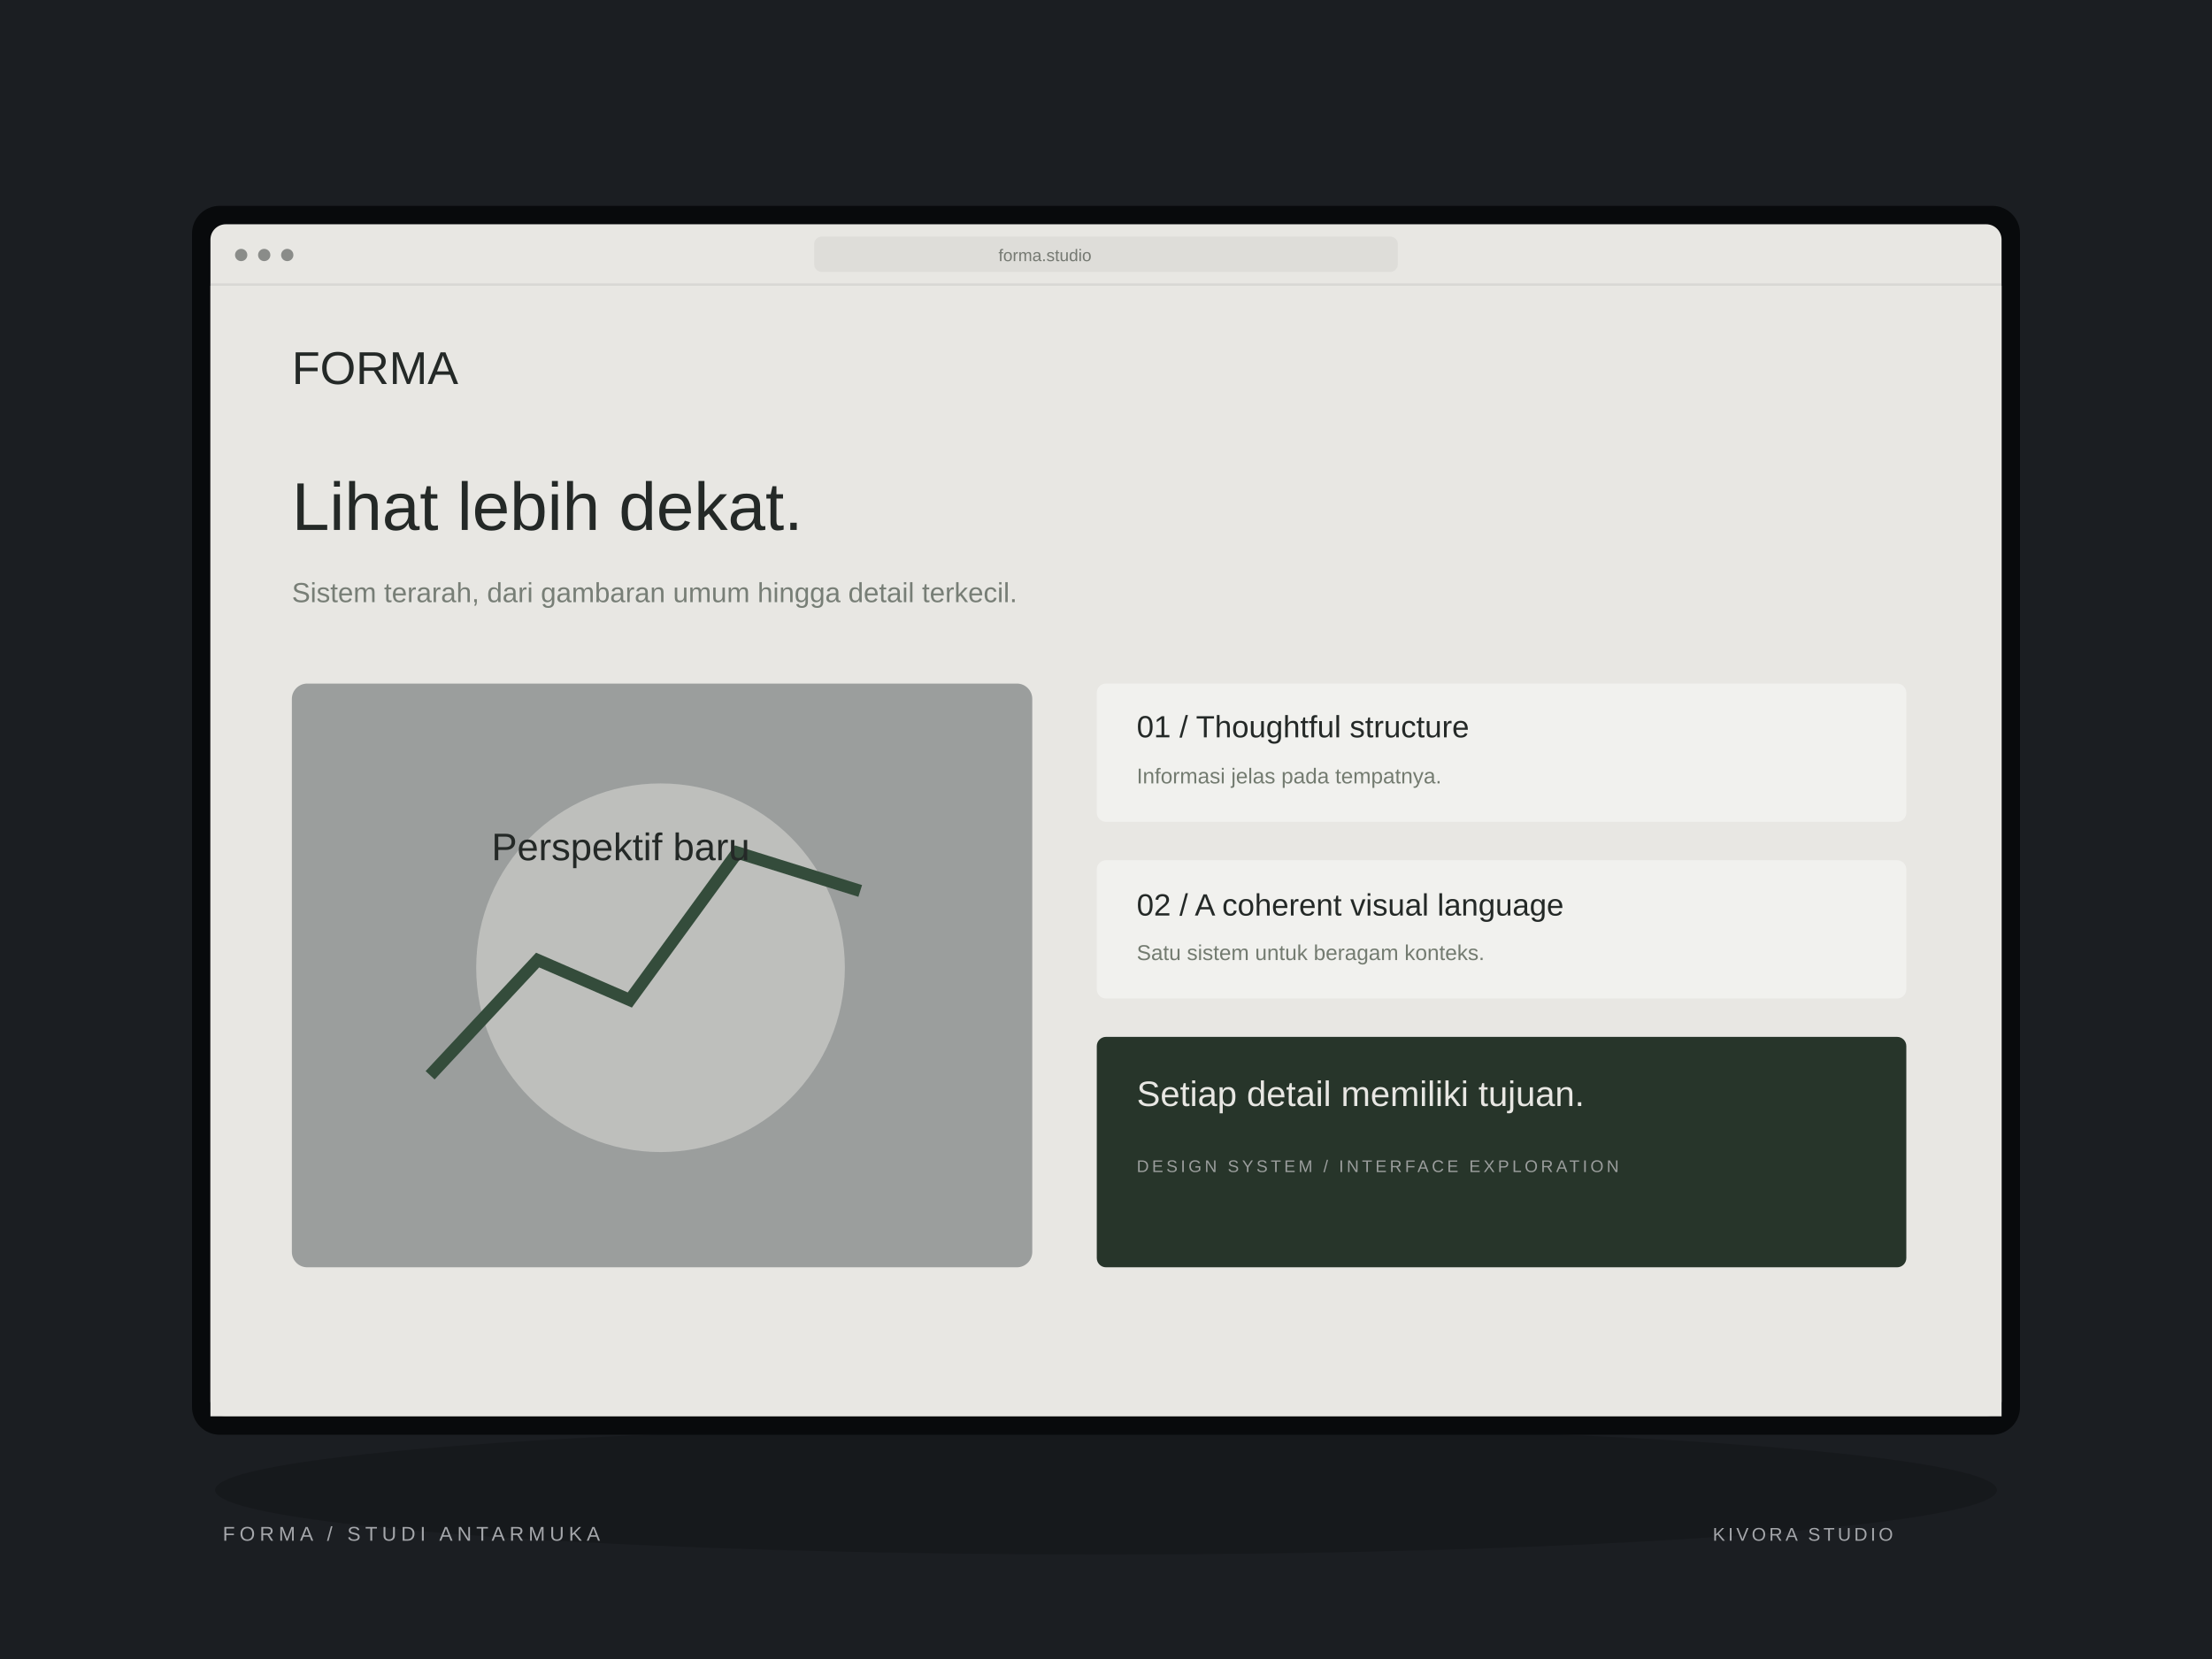
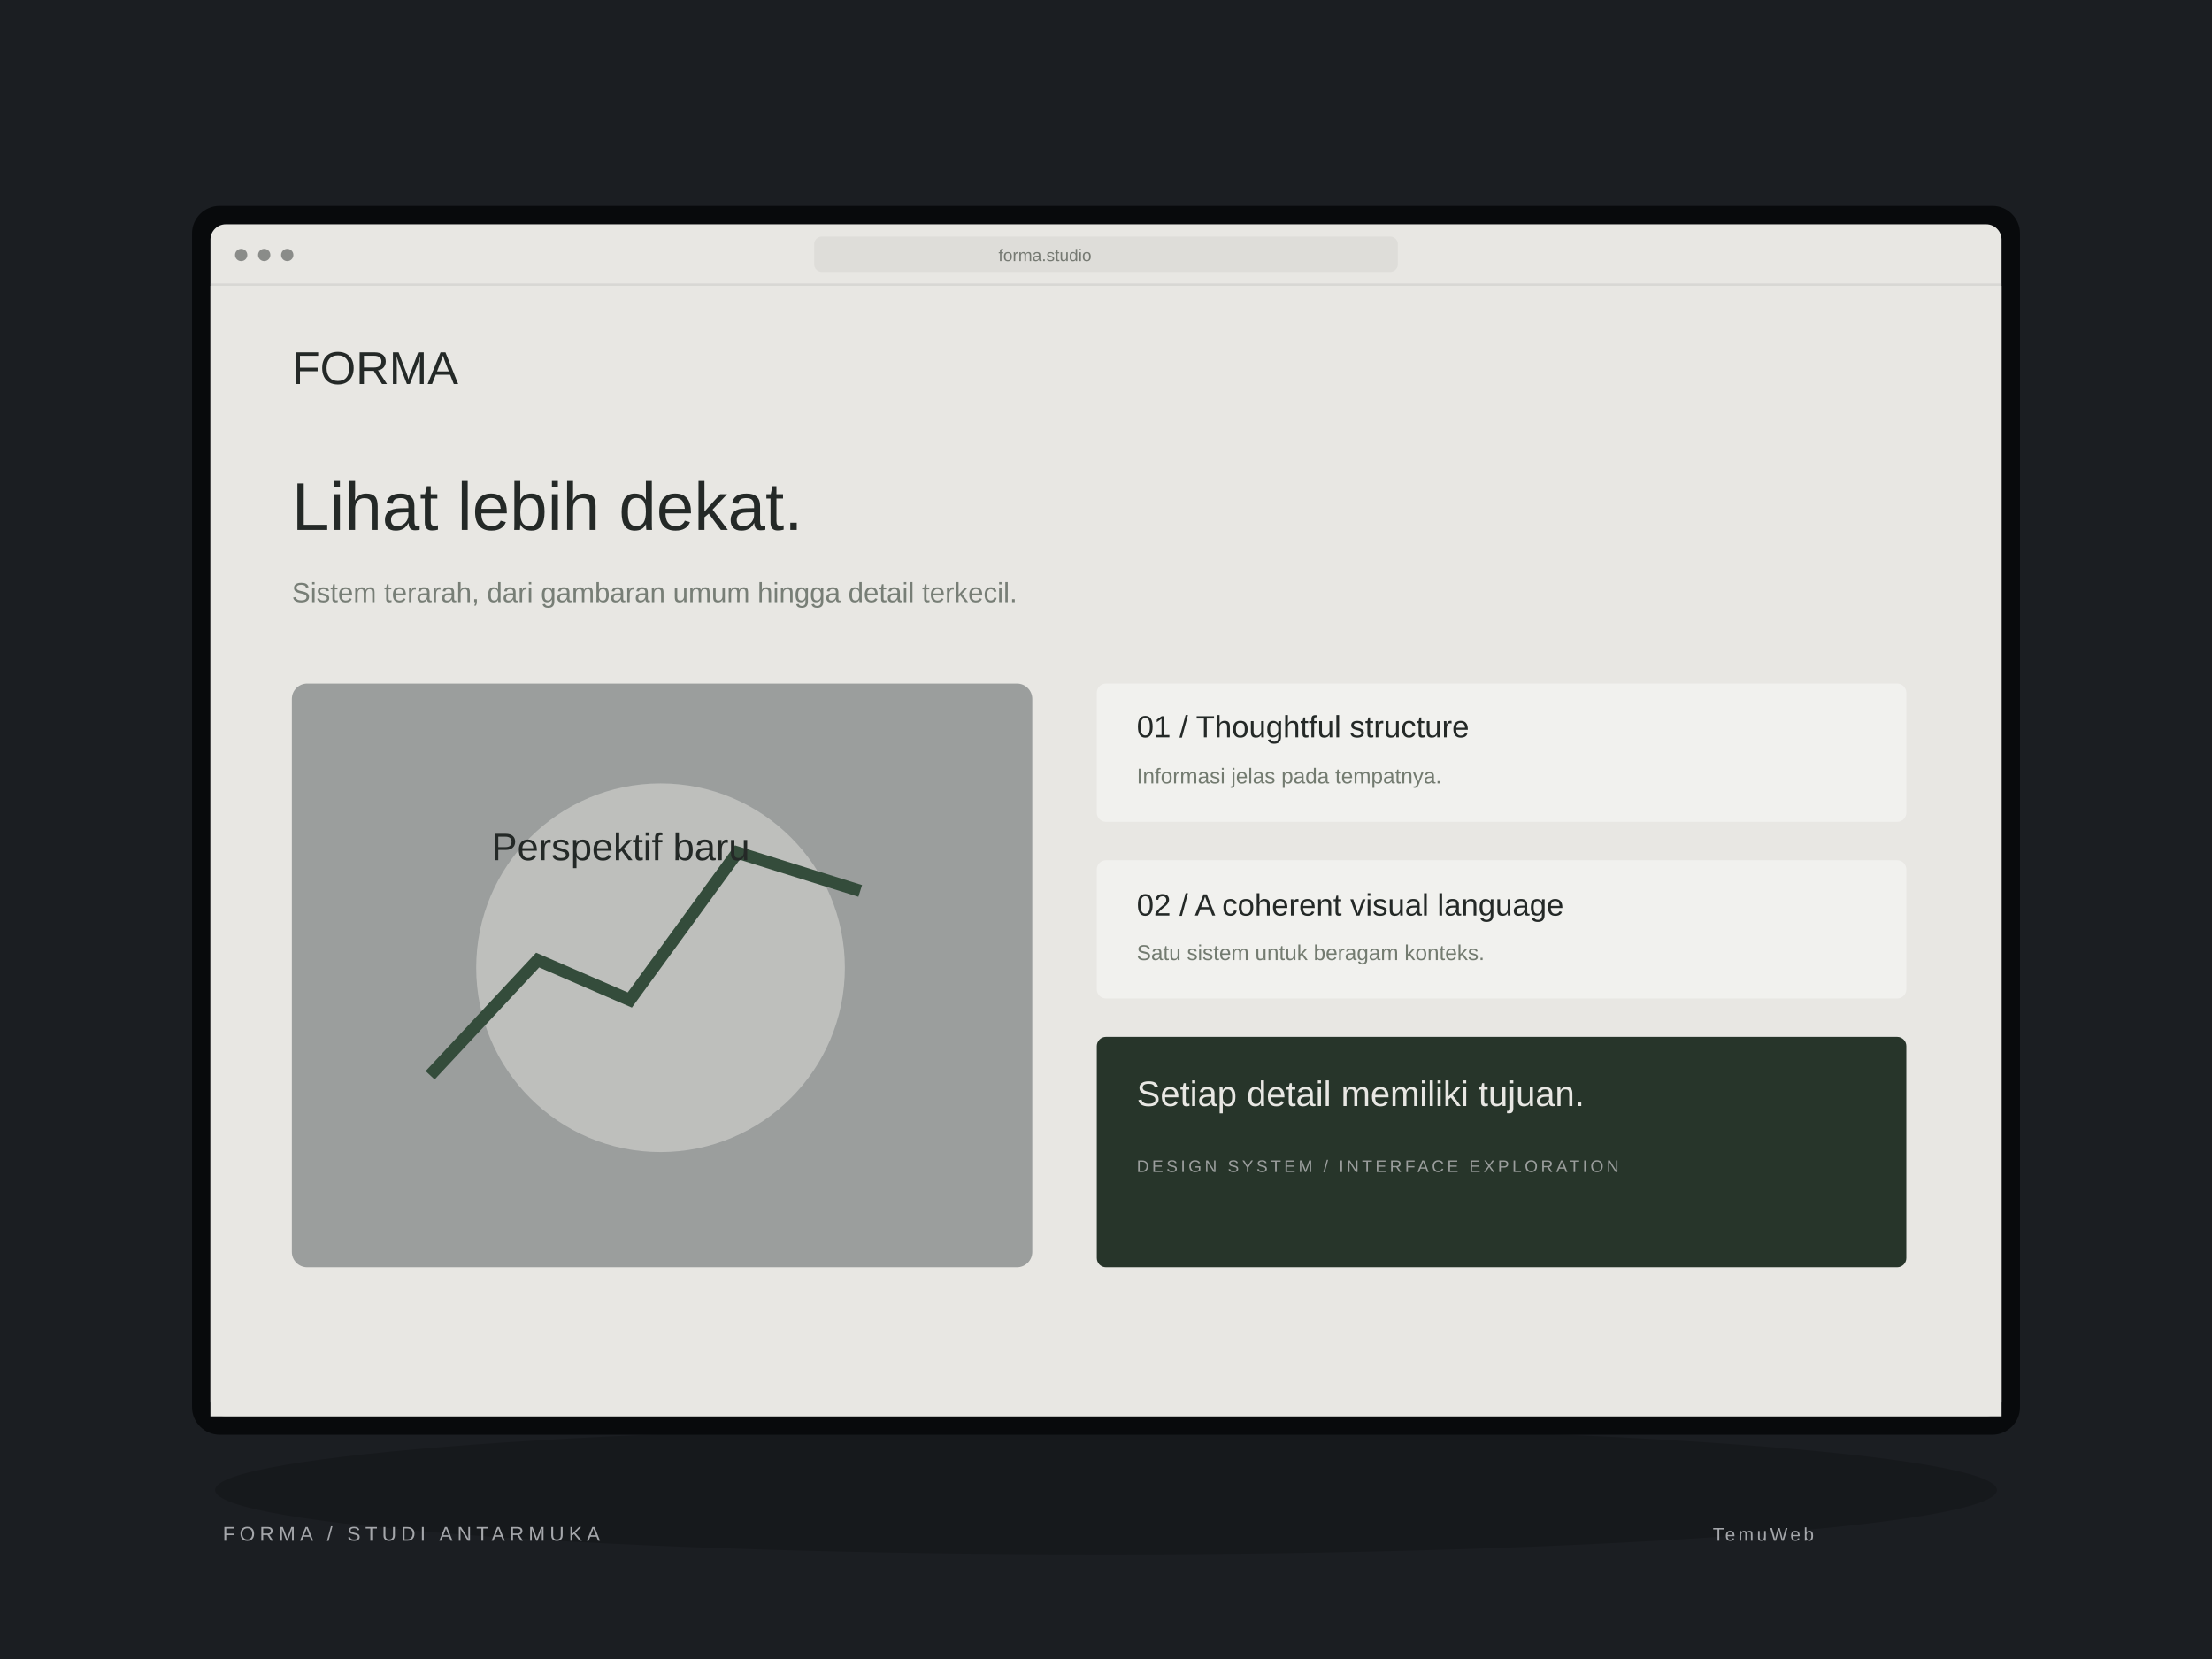
<svg xmlns="http://www.w3.org/2000/svg" width="1440" height="1080" viewBox="0 0 1440 1080">
  <rect width="1440" height="1080" fill="#1b1e22" />
  <ellipse cx="720" cy="970" rx="580" ry="42" fill="#000" opacity=".17" />
  <rect x="125" y="134" width="1190" height="800" rx="18" fill="#080a0c" />
  <rect x="137" y="146" width="1166" height="776" rx="10" fill="#e8e7e3" />
  <path d="M137 185h1166" stroke="#aaa" stroke-opacity=".25" />
  <circle cx="157" cy="166" r="4" fill="#8a8c89" />
  <circle cx="172" cy="166" r="4" fill="#8a8c89" />
  <circle cx="187" cy="166" r="4" fill="#8a8c89" />
  <rect x="530" y="154" width="380" height="23" rx="5" fill="#000" opacity=".045" />
  <text x="650" y="170" font-family="Arial,Helvetica,sans-serif" font-size="11" fill="#757972">forma.studio</text>
  <rect x="137" y="186" width="1166" height="736" fill="#252d2a" />
  <text x="187" y="245" font-family="Arial,Helvetica,sans-serif" font-size="32" fill="#e8e7e3" letter-spacing="6">FORMA</text>
  <text x="888" y="242" font-family="Arial,Helvetica,sans-serif" font-size="14" fill="#e8e7e3">Tentang kami     Jelajahi     Hubungi</text>
  <rect x="620" y="285" width="635" height="583" fill="#9b9e9d" />
  <path d="M730 868V478Q930 230 1130 478V868" fill="#e8e7e3" />
  <path d="M790 868V535Q930 339 1070 535V868" fill="#414a42" />
  <path d="M837 868V580Q930 426 1023 580V868" fill="#9b9e9d" />
  <path d="M620 800h635M620 825h635M620 850h635" stroke="#202820" stroke-opacity=".25" />
  <circle cx="1163" cy="367" r="39" fill="#e8e7e3" opacity=".7" />
  <text x="187" y="390" font-family="Arial,Helvetica,sans-serif" font-size="11" fill="#9b9e9d" letter-spacing="3">PERSPEKTIF BARU</text>
  <text x="187" y="480" font-size="41" fill="#e8e7e3" font-family="Georgia,serif">Berpijak pada</text>
  <text x="187" y="555" font-size="58" fill="#e8e7e3" font-family="Georgia,serif">perspektif berbeda.</text>
  <text x="190" y="625" font-family="Arial,Helvetica,sans-serif" font-size="16" fill="#c2c7be">Tersusun cermat. Berbeda dengan tenang.</text>
  <rect x="188" y="675" width="185" height="48" fill="#e8e7e3" />
  <text x="215" y="705" font-family="Arial,Helvetica,sans-serif" font-size="13" fill="#242927">Jelajahi detail</text>
  <text x="187" y="860" font-family="Arial,Helvetica,sans-serif" font-size="10" fill="#c2c7be" letter-spacing="2">01 / A DIFFERENT POINT OF VIEW</text>
  <rect x="137" y="186" width="1166" height="736" fill="#e8e7e3" />
  <text x="190" y="250" font-family="Arial,Helvetica,sans-serif" font-size="30" fill="#242927">FORMA</text>
  <text x="190" y="345" font-family="Arial,Helvetica,sans-serif" font-size="44" fill="#242927">Lihat lebih dekat.</text>
  <text x="190" y="392" font-family="Arial,Helvetica,sans-serif" font-size="18" fill="#777e76">Sistem terarah, dari gambaran umum hingga detail terkecil.</text>
  <rect x="190" y="445" width="482" height="380" rx="10" fill="#9b9e9d" />
  <circle cx="430" cy="630" r="120" fill="#e8e7e3" opacity=".45" />
  <path d="M280 700L350 625L410 651L480 555L560 580" fill="none" stroke="#344c3b" stroke-width="8" />
  <text x="320" y="560" font-family="Arial,Helvetica,sans-serif" font-size="25" fill="#242927">Perspektif baru</text>
  <rect x="714" y="445" width="527" height="90" rx="6" fill="#ffffff66" />
  <text x="740" y="480" font-family="Arial,Helvetica,sans-serif" font-size="20" fill="#242927">01 / Thoughtful structure</text>
  <text x="740" y="510" font-family="Arial,Helvetica,sans-serif" font-size="14" fill="#737b70">Informasi jelas pada tempatnya.</text>
  <rect x="714" y="560" width="527" height="90" rx="6" fill="#ffffff66" />
  <text x="740" y="596" font-family="Arial,Helvetica,sans-serif" font-size="20" fill="#242927">02 / A coherent visual language</text>
  <text x="740" y="625" font-family="Arial,Helvetica,sans-serif" font-size="14" fill="#737b70">Satu sistem untuk beragam konteks.</text>
  <rect x="714" y="675" width="527" height="150" rx="6" fill="#27352a" />
  <text x="740" y="720" font-family="Arial,Helvetica,sans-serif" font-size="23" fill="#e8e7e3">Setiap detail memiliki tujuan.</text>
  <text x="740" y="763" font-family="Arial,Helvetica,sans-serif" font-size="11" fill="#9b9e9d" letter-spacing="2">DESIGN SYSTEM / INTERFACE EXPLORATION</text>
  <text x="145" y="1003" font-family="Arial,Helvetica,sans-serif" font-size="13" fill="#a5a7ab" letter-spacing="3">FORMA / STUDI ANTARMUKA</text>
-   <text x="1115" y="1003" font-family="Arial,Helvetica,sans-serif" font-size="12" fill="#a5a7ab" letter-spacing="2">KIVORA STUDIO</text>
+   <text x="1115" y="1003" font-family="Arial,Helvetica,sans-serif" font-size="12" fill="#a5a7ab" letter-spacing="2">TemuWeb</text>
</svg>
